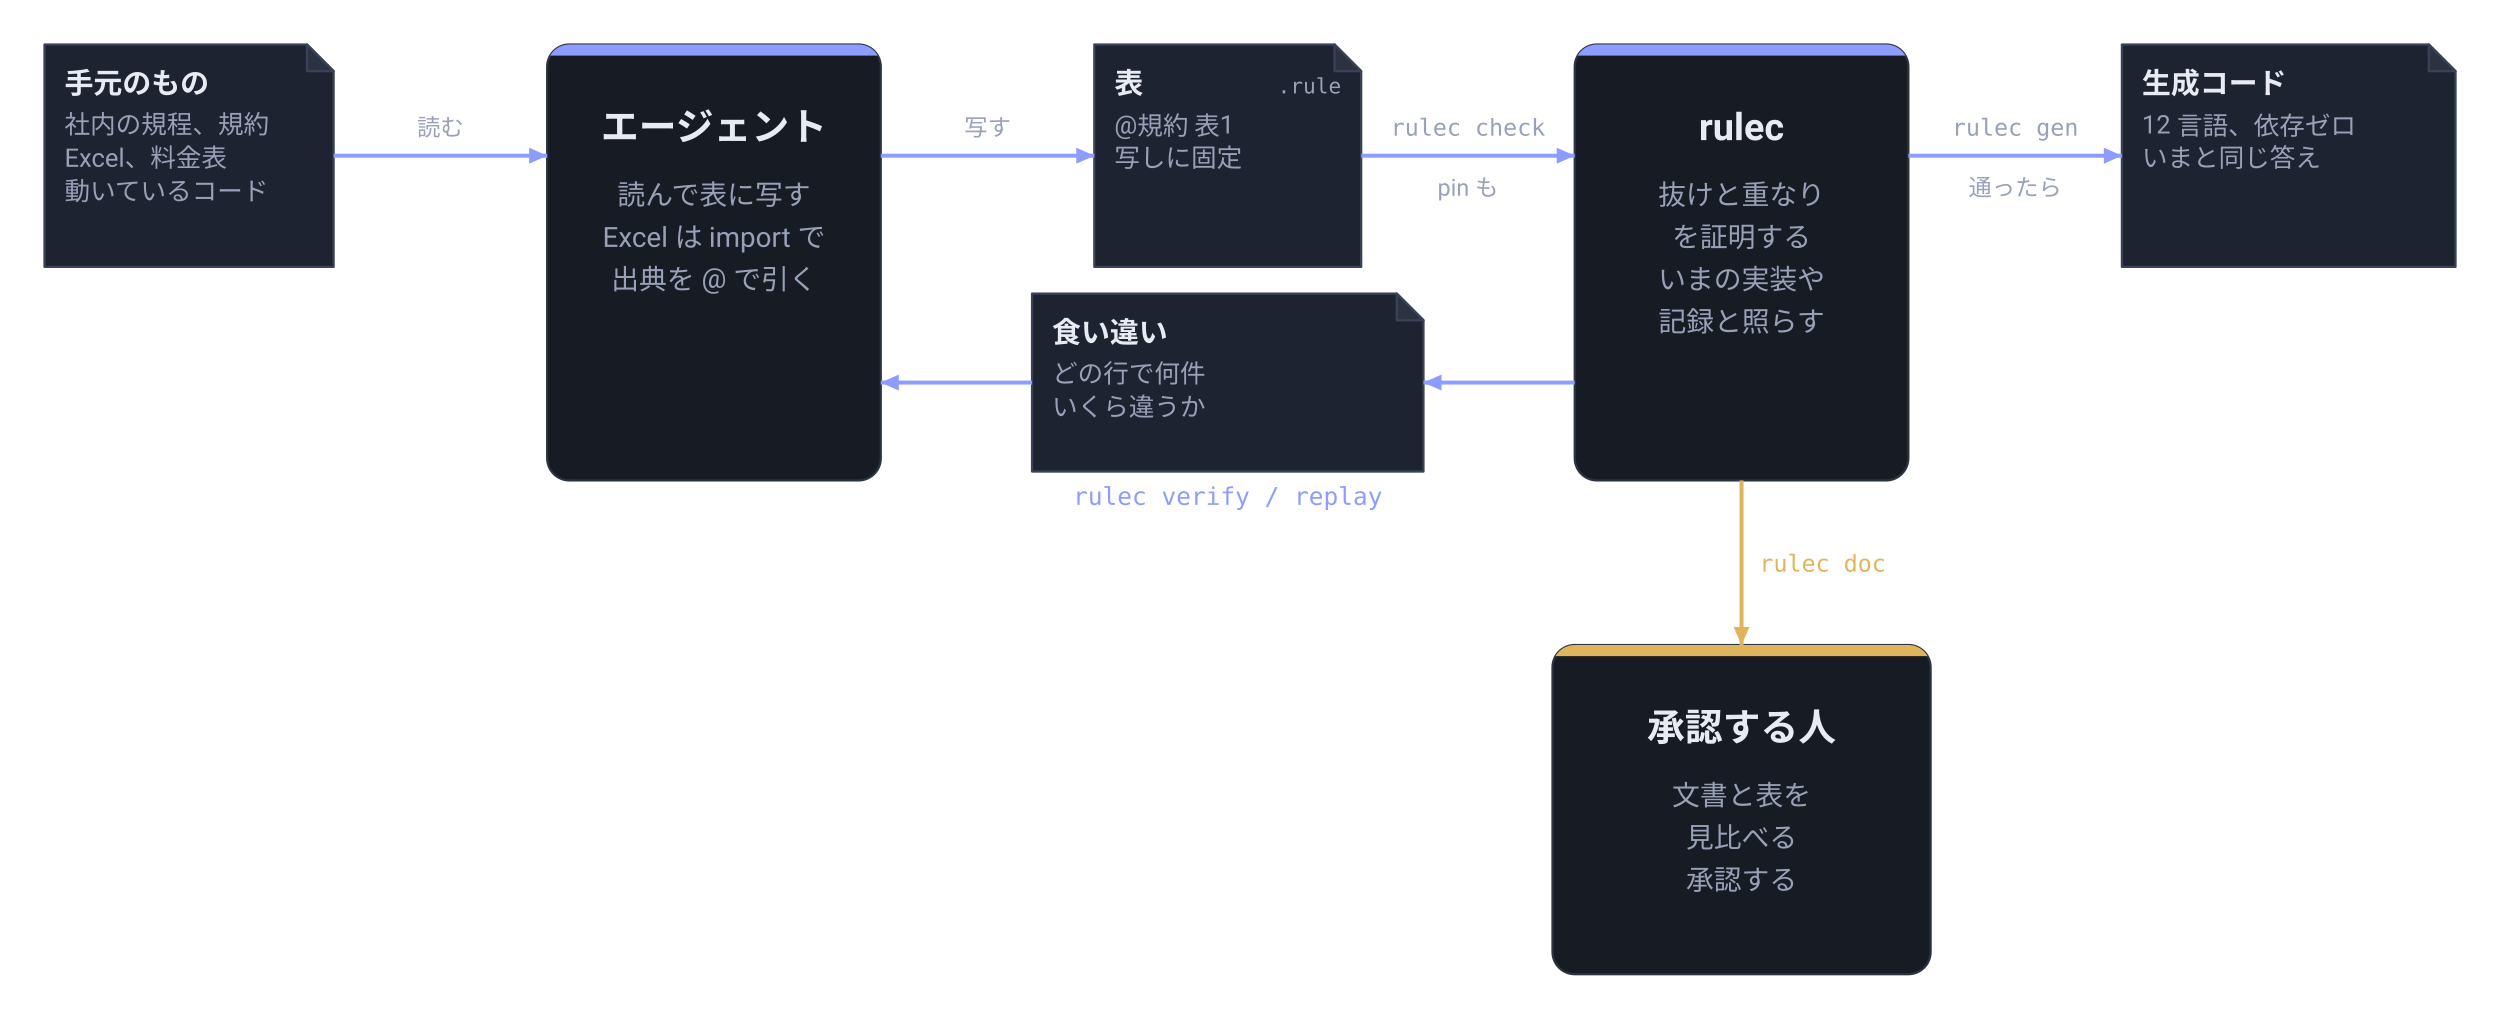
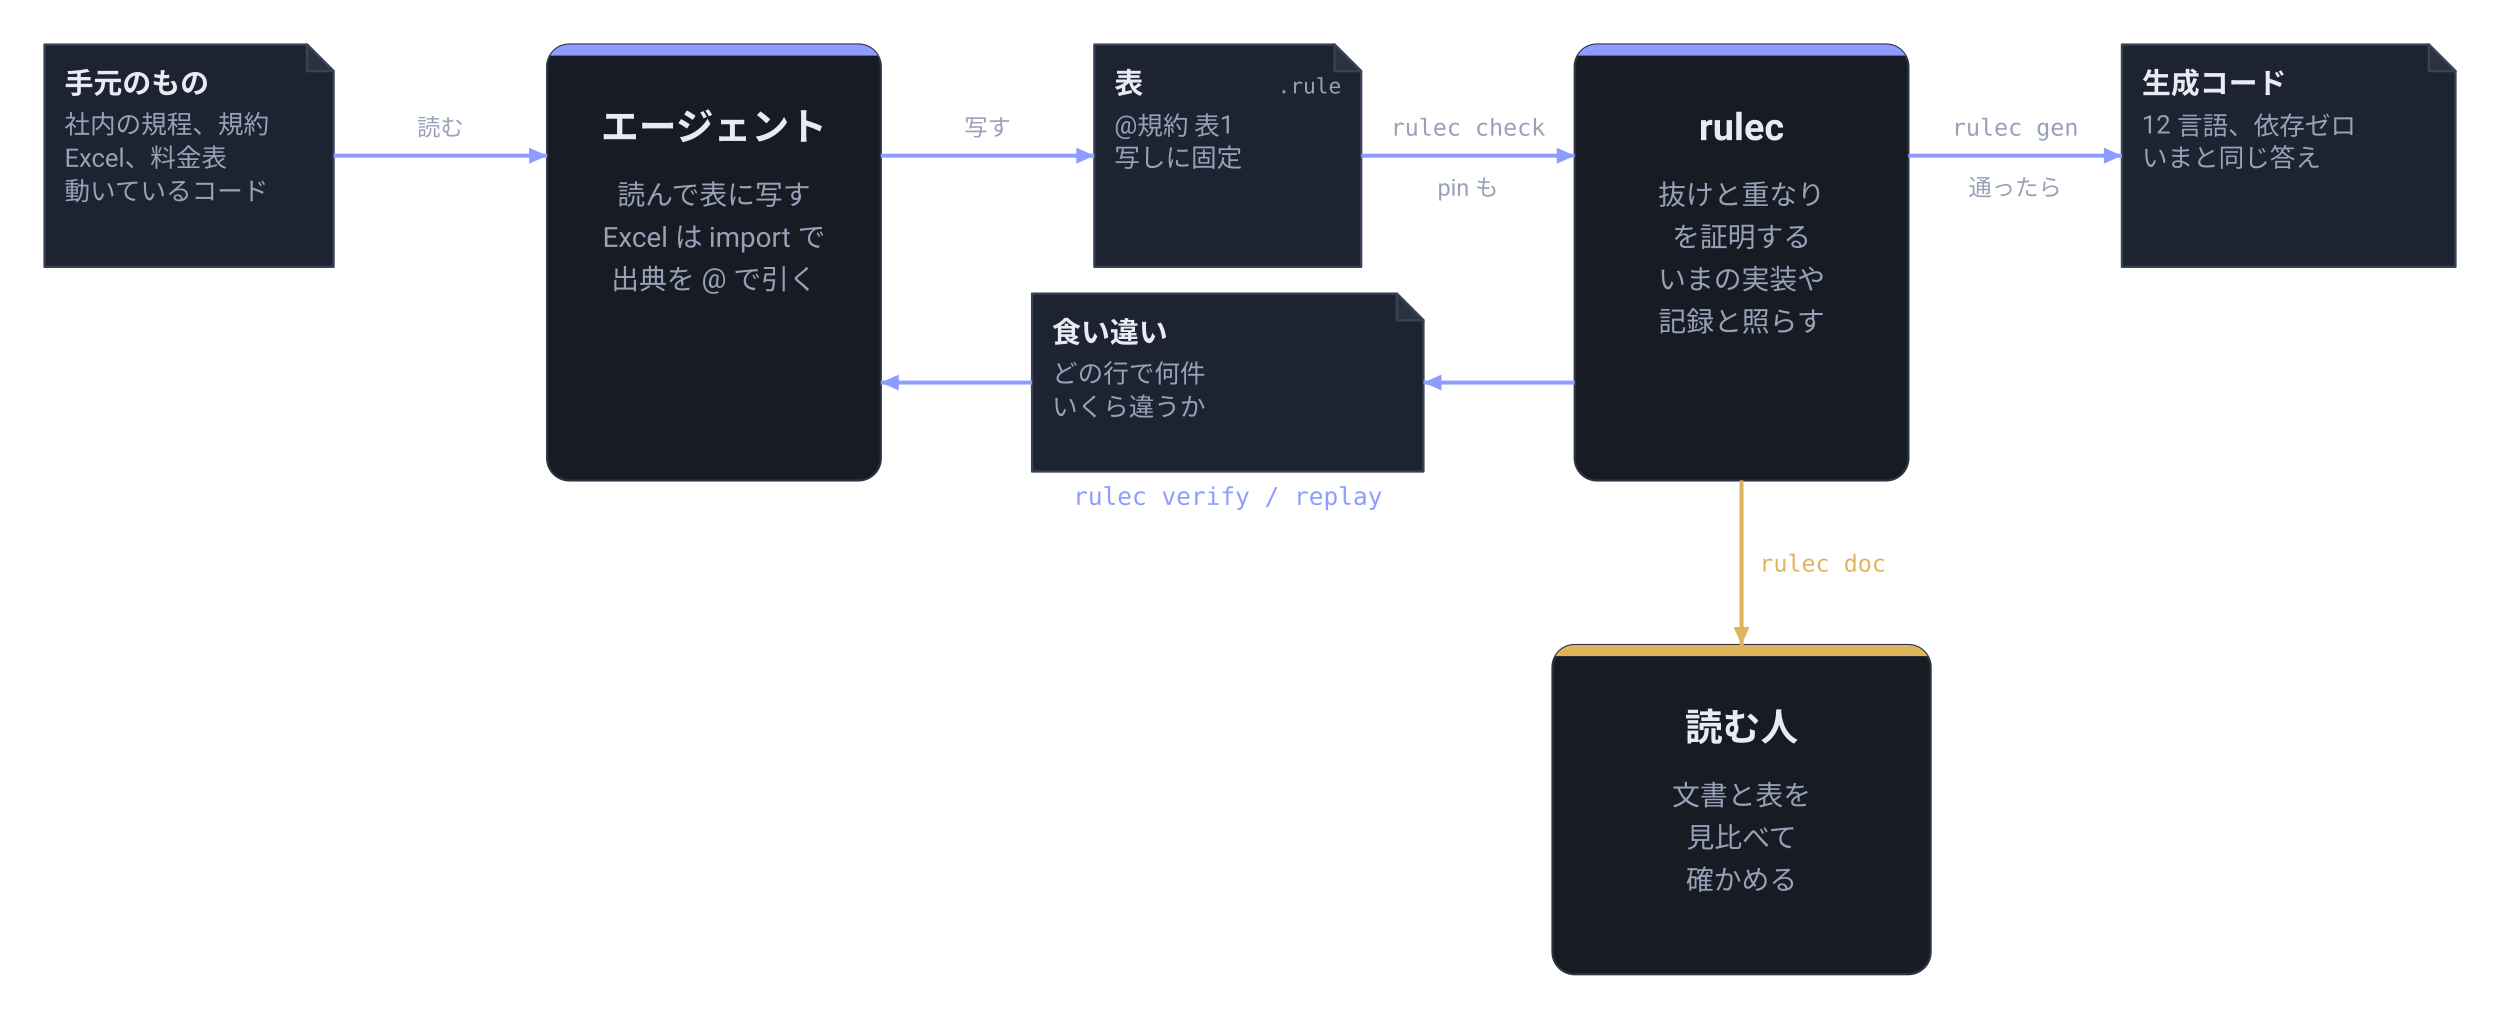
- <svg xmlns="http://www.w3.org/2000/svg" viewBox="0 0 1124 458" width="1124" height="458" role="img" aria-label="社内の規程や自社サービスの規約、Excel、動いているコードといった手元のものを、エージェントが表（.rule）に写す。Excel からは rulec import で下書きを起こし、文書は @ で表ごとに引用し、写しのハッシュに固定する。rulec が抜けと重なりを証明し、いま動いている実装や過去の記録と突き合わせて、食い違いをどの行で何件いくらかで返す。承認する人は rulec doc の資料で文書と表を見比べる。通った表から12 言語に生成する。" font-family="-apple-system, BlinkMacSystemFont, &quot;Hiragino Sans&quot;, &quot;Noto Sans JP&quot;, &quot;Yu Gothic&quot;, Meiryo, &quot;Segoe UI&quot;, Roboto, sans-serif">
+ <svg xmlns="http://www.w3.org/2000/svg" viewBox="0 0 1124 458" width="1124" height="458" role="img" aria-label="社内の規程や自社サービスの規約、Excel、動いているコードといった手元のものを、エージェントが表（.rule）に写す。Excel からは rulec import で下書きを起こし、文書は @ で表ごとに引用し、写しのハッシュに固定する。rulec が抜けと重なりを証明し、いま動いている実装や過去の記録と突き合わせて、食い違いをどの行で何件いくらかで返す。読む人は rulec doc の資料で文書と表を見比べる。通った表から12 言語に生成する。" font-family="-apple-system, BlinkMacSystemFont, &quot;Hiragino Sans&quot;, &quot;Noto Sans JP&quot;, &quot;Yu Gothic&quot;, Meiryo, &quot;Segoe UI&quot;, Roboto, sans-serif">
  <defs>
    <marker id="head-neutral" viewBox="0 0 10 10" refX="9" refY="5" markerWidth="9" markerHeight="9" markerUnits="userSpaceOnUse" orient="auto">
      <path d="M0,1 L9,5 L0,9 Z" fill="#6b7590" />
    </marker>
    <marker id="head-accent" viewBox="0 0 10 10" refX="9" refY="5" markerWidth="9" markerHeight="9" markerUnits="userSpaceOnUse" orient="auto">
      <path d="M0,1 L9,5 L0,9 Z" fill="#8e9cff" />
    </marker>
    <marker id="head-human" viewBox="0 0 10 10" refX="9" refY="5" markerWidth="9" markerHeight="9" markerUnits="userSpaceOnUse" orient="auto">
      <path d="M0,1 L9,5 L0,9 Z" fill="#e0b45c" />
    </marker>
  </defs>
  <path d="M20,20.0 H138 L150,32.0 V120.0 H20 Z" fill="#1e2331" stroke="#3a4257" stroke-linejoin="round" />
  <path d="M138,20.0 V32.0 H150 Z" fill="#2b3242" stroke="#3a4257" stroke-linejoin="round" />
  <text x="29" y="42.0" font-size="13" font-weight="600" text-anchor="start" fill="#e8ebf4">手元のもの</text>
  <text x="29" y="60.0" font-size="11.5" font-weight="400" text-anchor="start" fill="#98a1b8">社内の規程、規約</text>
  <text x="29" y="75.0" font-size="11.5" font-weight="400" text-anchor="start" fill="#98a1b8">Excel、料金表</text>
  <text x="29" y="90.0" font-size="11.5" font-weight="400" text-anchor="start" fill="#98a1b8">動いているコード</text>
  <clipPath id="clip-1">
    <rect x="246" y="20" width="150" height="196" rx="10" />
  </clipPath>
  <rect x="246" y="20" width="150" height="196" rx="10" fill="#171b24" stroke="#2b3242" />
  <rect x="246" y="20" width="150" height="5" fill="#8e9cff" clip-path="url(#clip-1)" />
  <text x="321.0" y="63" font-size="17" font-weight="700" text-anchor="middle" fill="#e8ebf4">エージェント</text>
  <text x="321.0" y="92" font-size="12.5" font-weight="400" text-anchor="middle" fill="#98a1b8">読んで表に写す</text>
  <text x="321.0" y="111" font-size="12.5" font-weight="400" text-anchor="middle" fill="#98a1b8">Excel は import で</text>
  <text x="321.0" y="130" font-size="12.5" font-weight="400" text-anchor="middle" fill="#98a1b8">出典を @ で引く</text>
  <path d="M492,20.0 H600 L612,32.0 V120.0 H492 Z" fill="#1e2331" stroke="#3a4257" stroke-linejoin="round" />
  <path d="M600,20.0 V32.0 H612 Z" fill="#2b3242" stroke="#3a4257" stroke-linejoin="round" />
  <text x="501" y="42.0" font-size="13" font-weight="600" text-anchor="start" fill="#e8ebf4">表</text>
  <text x="603" y="42.0" font-size="9.5" font-weight="400" text-anchor="end" fill="#98a1b8" font-family="ui-monospace, SFMono-Regular, Menlo, Consolas, monospace">.rule</text>
  <text x="501" y="60.0" font-size="11.5" font-weight="400" text-anchor="start" fill="#98a1b8">@規約 表1</text>
  <text x="501" y="75.0" font-size="11.5" font-weight="400" text-anchor="start" fill="#98a1b8">写しに固定</text>
  <clipPath id="clip-3">
    <rect x="708" y="20" width="150" height="196" rx="10" />
  </clipPath>
  <rect x="708" y="20" width="150" height="196" rx="10" fill="#171b24" stroke="#2b3242" />
  <rect x="708" y="20" width="150" height="5" fill="#8e9cff" clip-path="url(#clip-3)" />
  <text x="783.0" y="63" font-size="17" font-weight="700" text-anchor="middle" fill="#e8ebf4">rulec</text>
  <text x="783.0" y="92" font-size="12.5" font-weight="400" text-anchor="middle" fill="#98a1b8">抜けと重なり</text>
  <text x="783.0" y="111" font-size="12.5" font-weight="400" text-anchor="middle" fill="#98a1b8">を証明する</text>
  <text x="783.0" y="130" font-size="12.5" font-weight="400" text-anchor="middle" fill="#98a1b8">いまの実装や</text>
  <text x="783.0" y="149" font-size="12.5" font-weight="400" text-anchor="middle" fill="#98a1b8">記録と照らす</text>
  <path d="M954,20.0 H1092 L1104,32.0 V120.0 H954 Z" fill="#1e2331" stroke="#3a4257" stroke-linejoin="round" />
  <path d="M1092,20.0 V32.0 H1104 Z" fill="#2b3242" stroke="#3a4257" stroke-linejoin="round" />
  <text x="963" y="42.0" font-size="13" font-weight="600" text-anchor="start" fill="#e8ebf4">生成コード</text>
  <text x="963" y="60.0" font-size="11.5" font-weight="400" text-anchor="start" fill="#98a1b8">12 言語、依存ゼロ</text>
  <text x="963" y="75.0" font-size="11.5" font-weight="400" text-anchor="start" fill="#98a1b8">いまと同じ答え</text>
  <line x1="150" y1="70" x2="246" y2="70" stroke="#8e9cff" stroke-width="1.8" marker-end="url(#head-accent)" />
  <text x="198.0" y="61" font-size="10.5" font-weight="400" text-anchor="middle" fill="#98a1b8">読む</text>
  <line x1="396" y1="70" x2="492" y2="70" stroke="#8e9cff" stroke-width="1.8" marker-end="url(#head-accent)" />
  <text x="444.0" y="61" font-size="10.5" font-weight="400" text-anchor="middle" fill="#98a1b8">写す</text>
  <line x1="612" y1="70" x2="708" y2="70" stroke="#8e9cff" stroke-width="1.8" marker-end="url(#head-accent)" />
  <text x="660.0" y="61" font-size="10.5" font-weight="400" text-anchor="middle" fill="#98a1b8" font-family="ui-monospace, SFMono-Regular, Menlo, Consolas, monospace">rulec check</text>
  <text x="660.0" y="88" font-size="10.5" font-weight="400" text-anchor="middle" fill="#98a1b8">pin も</text>
  <line x1="858" y1="70" x2="954" y2="70" stroke="#8e9cff" stroke-width="1.8" marker-end="url(#head-accent)" />
  <text x="906.0" y="61" font-size="10.5" font-weight="400" text-anchor="middle" fill="#98a1b8" font-family="ui-monospace, SFMono-Regular, Menlo, Consolas, monospace">rulec gen</text>
  <text x="906.0" y="88" font-size="10.5" font-weight="400" text-anchor="middle" fill="#98a1b8">通ったら</text>
  <path d="M464.0,132 H628.0 L640.0,144 V212 H464.0 Z" fill="#1e2331" stroke="#3a4257" stroke-linejoin="round" />
  <path d="M628.0,132 V144 H640.0 Z" fill="#2b3242" stroke="#3a4257" stroke-linejoin="round" />
  <text x="473.0" y="154" font-size="13" font-weight="600" text-anchor="start" fill="#e8ebf4">食い違い</text>
  <text x="473.0" y="172" font-size="11.5" font-weight="400" text-anchor="start" fill="#98a1b8">どの行で何件</text>
  <text x="473.0" y="187" font-size="11.5" font-weight="400" text-anchor="start" fill="#98a1b8">いくら違うか</text>
  <line x1="708" y1="172" x2="640.0" y2="172" stroke="#8e9cff" stroke-width="1.8" marker-end="url(#head-accent)" />
  <line x1="464.0" y1="172" x2="396" y2="172" stroke="#8e9cff" stroke-width="1.8" marker-end="url(#head-accent)" />
  <text x="552.0" y="227" font-size="11" font-weight="400" text-anchor="middle" fill="#8e9cff" font-family="ui-monospace, SFMono-Regular, Menlo, Consolas, monospace">rulec verify / replay</text>
  <clipPath id="clip-person">
    <rect x="698.0" y="290" width="170" height="148" rx="10" />
  </clipPath>
  <rect x="698.0" y="290" width="170" height="148" rx="10" fill="#171b24" stroke="#2b3242" />
  <rect x="698.0" y="290" width="170" height="5" fill="#e0b45c" clip-path="url(#clip-person)" />
-   <text x="783.0" y="333" font-size="17" font-weight="700" text-anchor="middle" fill="#e8ebf4">承認する人</text>
+   <text x="783.0" y="333" font-size="17" font-weight="700" text-anchor="middle" fill="#e8ebf4">読む人</text>
  <text x="783.0" y="362" font-size="12.5" font-weight="400" text-anchor="middle" fill="#98a1b8">文書と表を</text>
-   <text x="783.0" y="381" font-size="12.5" font-weight="400" text-anchor="middle" fill="#98a1b8">見比べる</text>
-   <text x="783.0" y="400" font-size="12.5" font-weight="400" text-anchor="middle" fill="#98a1b8">承認する</text>
+   <text x="783.0" y="381" font-size="12.5" font-weight="400" text-anchor="middle" fill="#98a1b8">見比べて</text>
+   <text x="783.0" y="400" font-size="12.5" font-weight="400" text-anchor="middle" fill="#98a1b8">確かめる</text>
  <line x1="783.0" y1="216" x2="783.0" y2="290" stroke="#e0b45c" stroke-width="1.8" marker-end="url(#head-human)" />
  <text x="791.0" y="257.0" font-size="10.5" font-weight="400" text-anchor="start" fill="#e0b45c" font-family="ui-monospace, SFMono-Regular, Menlo, Consolas, monospace">rulec doc</text>
</svg>
